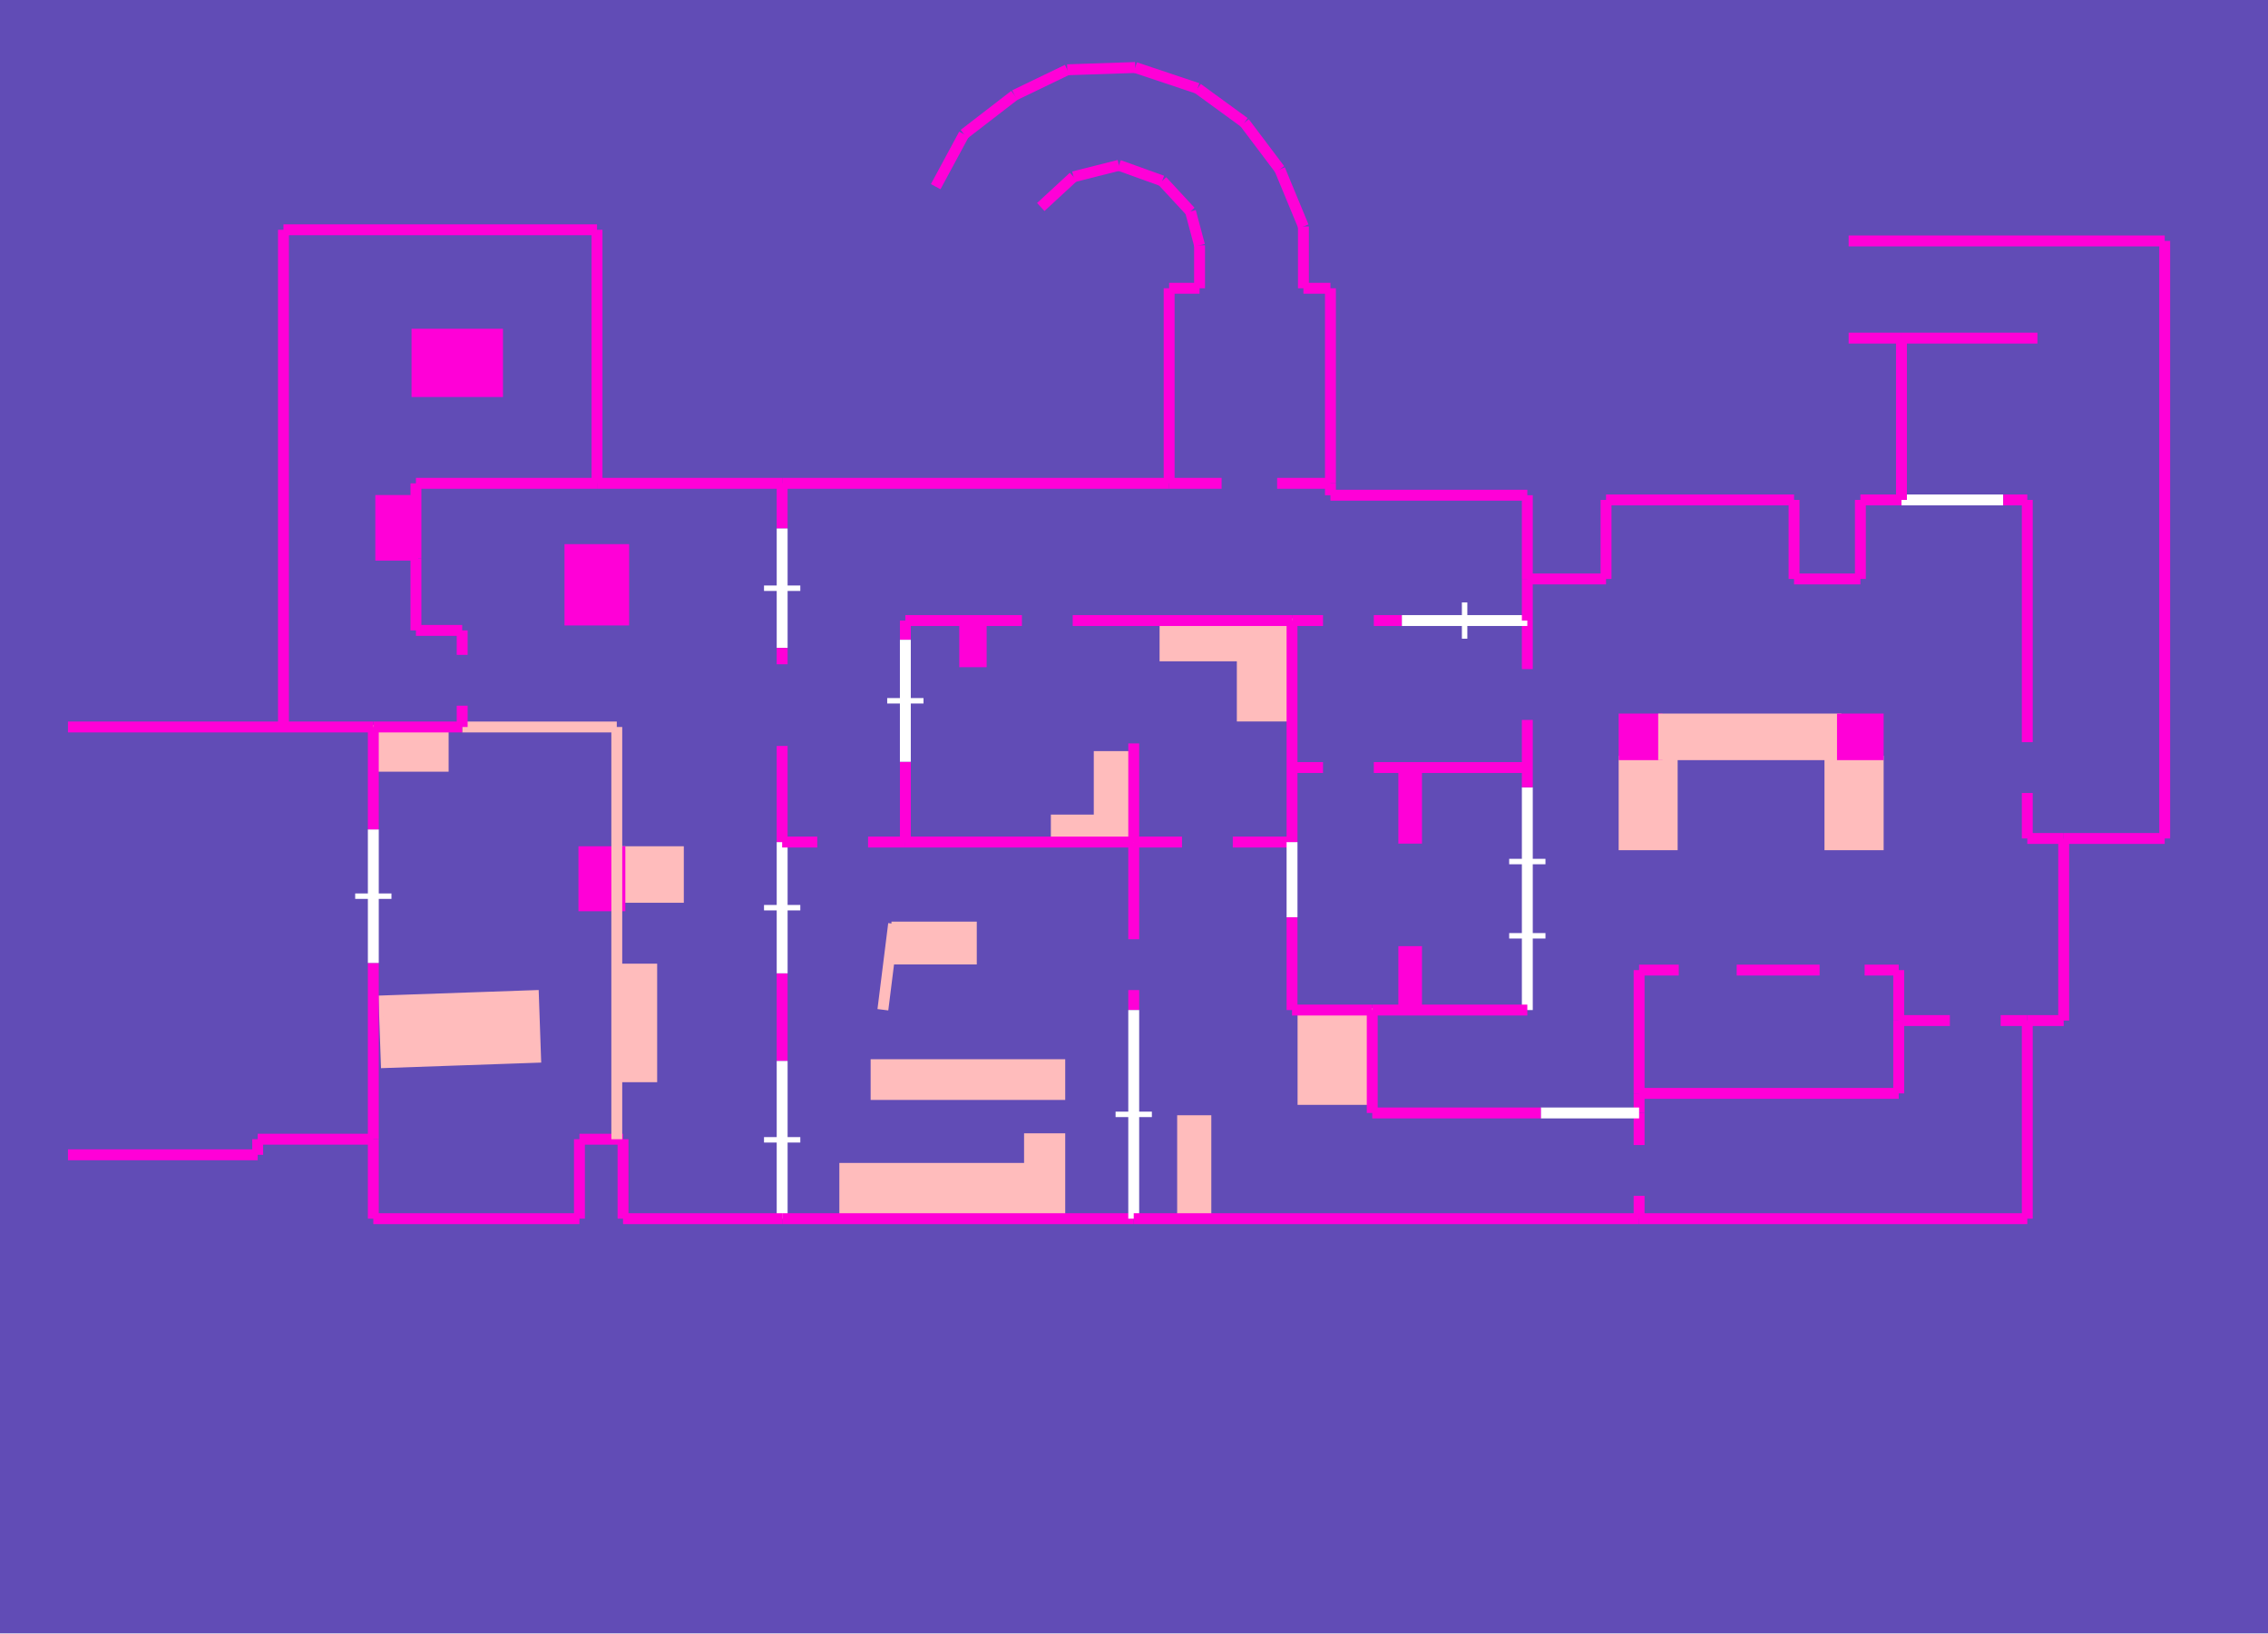
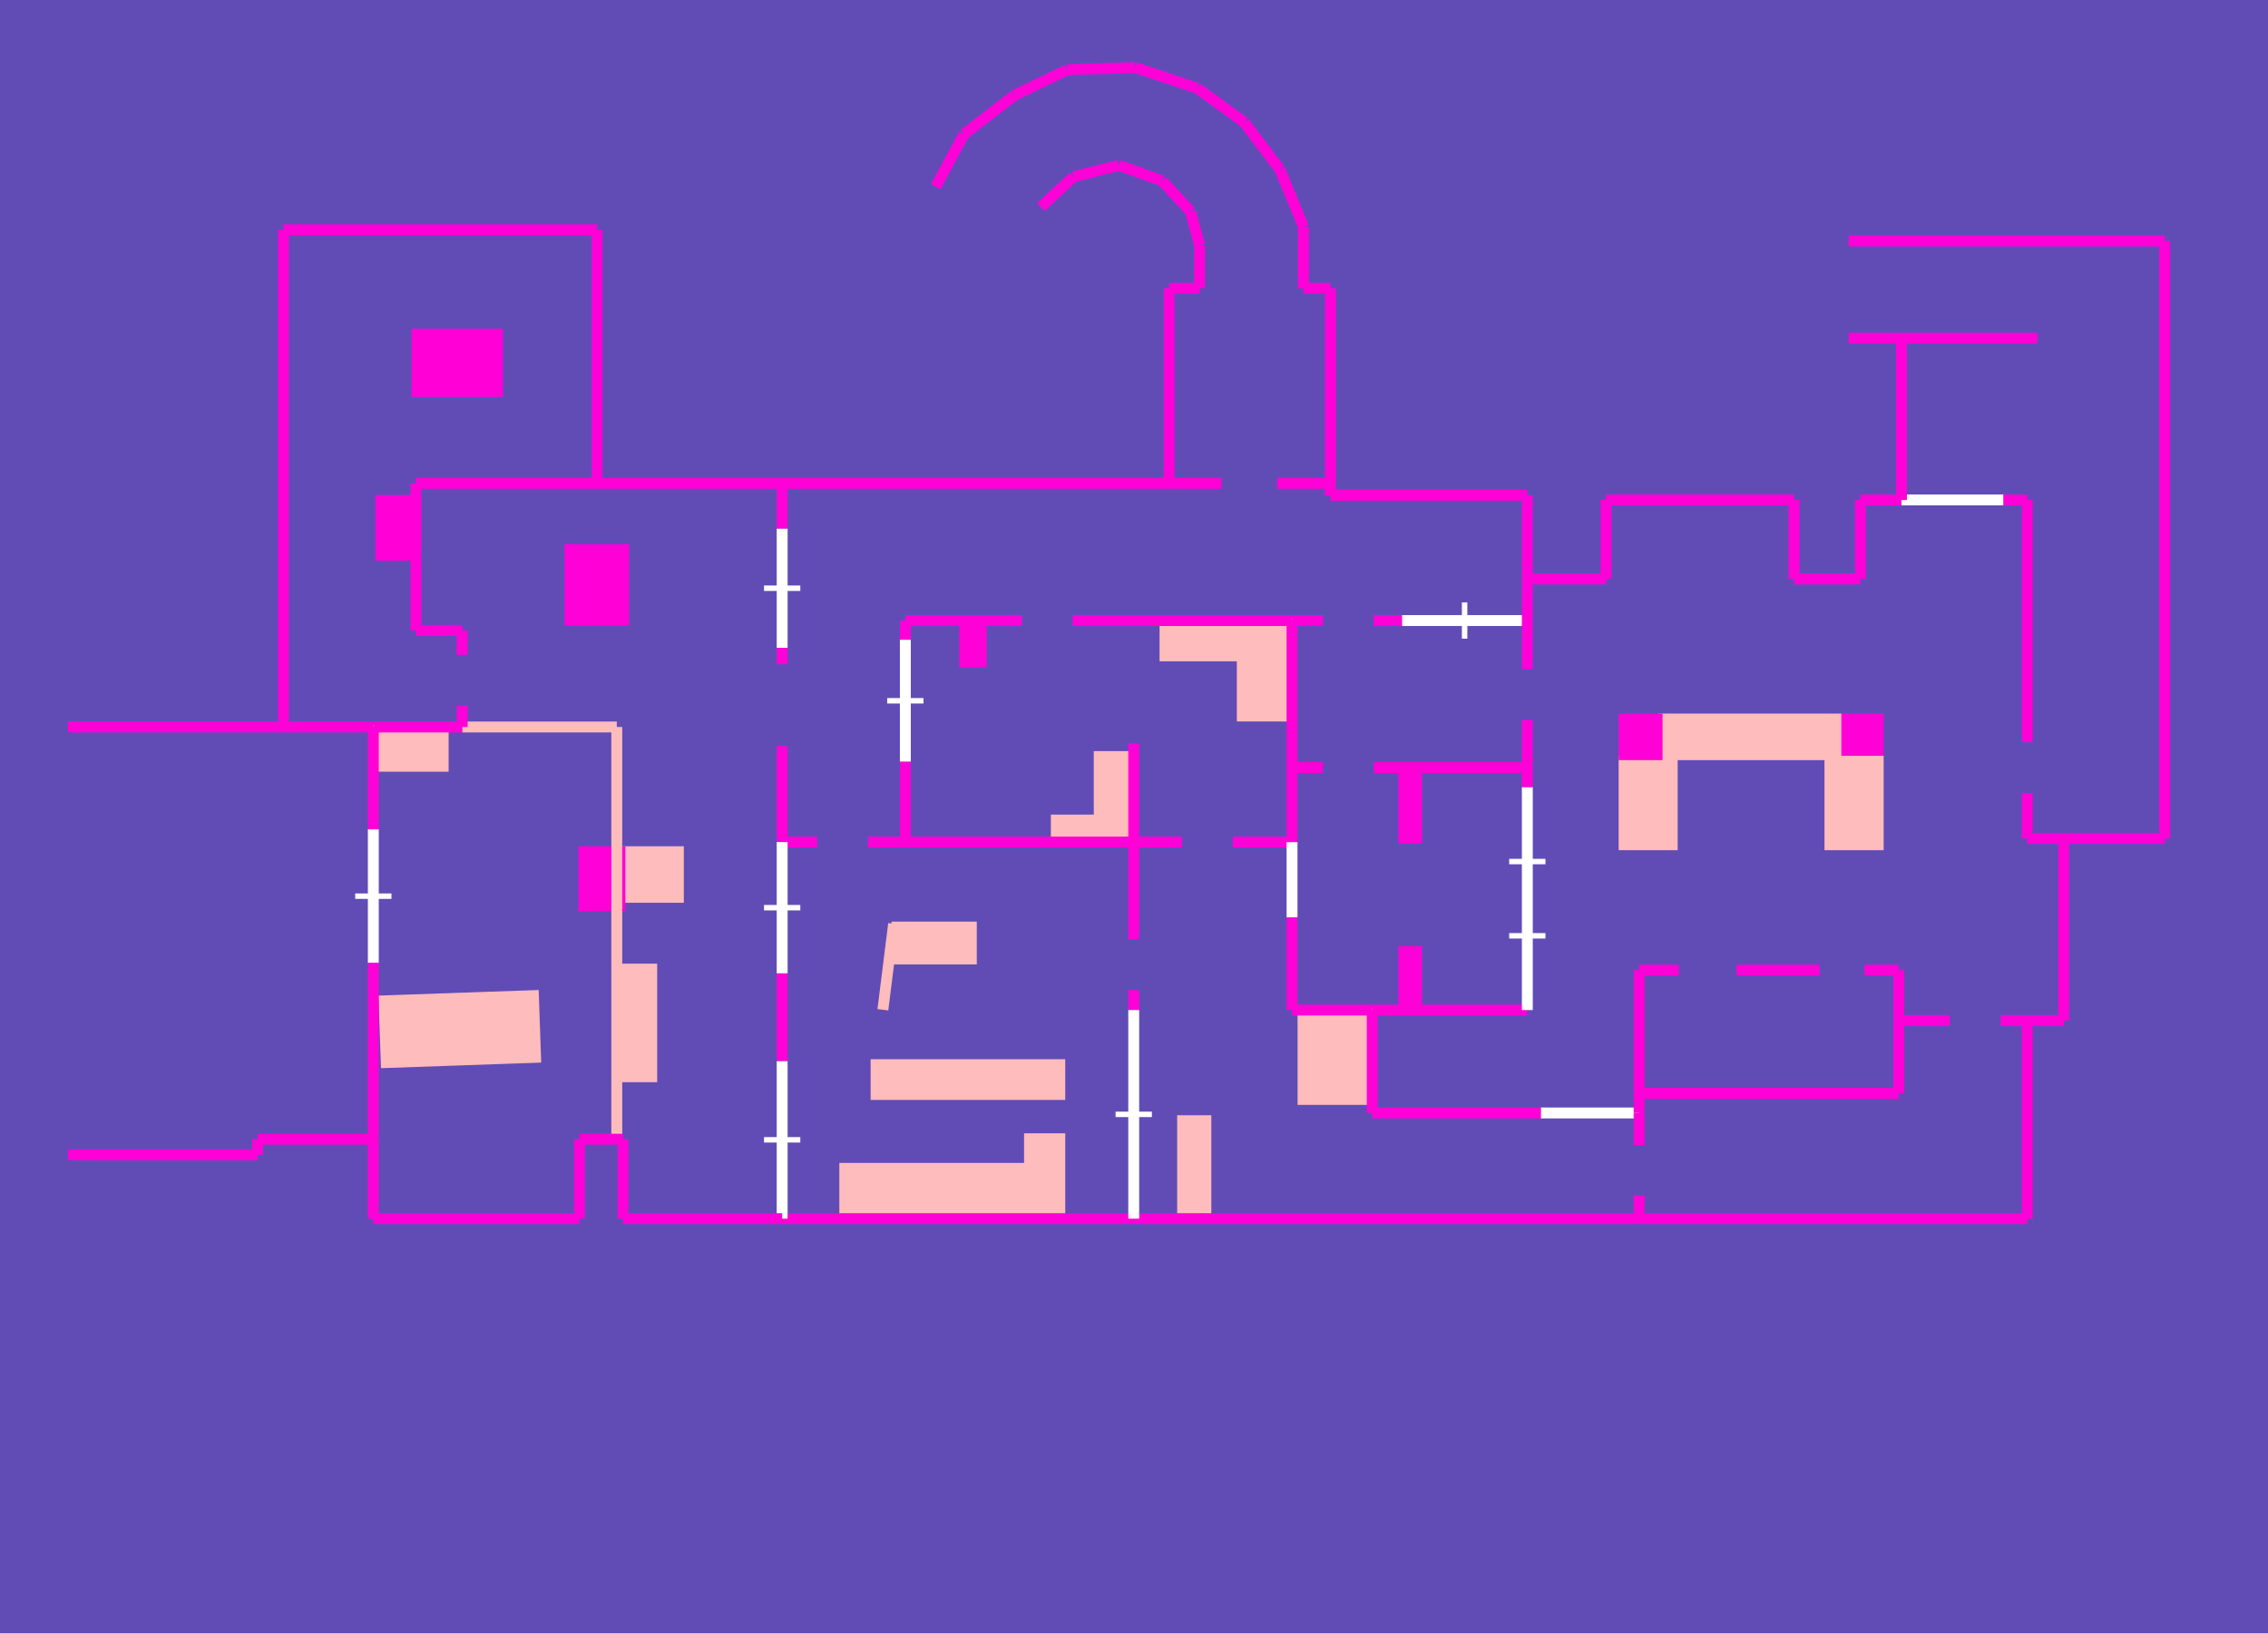
<svg xmlns="http://www.w3.org/2000/svg" viewBox="-33 -28 393 283">
  <rect fill="#614CB6" height="283" width="393" x="-33" y="-28" />
+   <path d="M213.024,-147.009 L209.684,-147.009 L209.684,-136.311 L213.024,-136.311 z" fill="#FF00D7" stroke="#FF00D7" stroke-width="0.75" transform="scale(1, -1)" />
+   <path d="M171.355,-183.154 L176.522,-183.154 L176.522,-165.611 L171.355,-165.611 z" fill="#FFBCBC" stroke="#FFBCBC" stroke-width="0.75" transform="scale(1, -1)" />
+   <path d="M192.219,-163.06 L204.782,-163.06 L204.782,-147.009 L192.219,-147.009 z" fill="#FFBCBC" stroke="#FFBCBC" stroke-width="0.75" transform="scale(1, -1)" />
  <path d="M149.471,-113.517 L163.453,-113.517 L163.453,-117.9 L149.471,-117.9 z" fill="#FFBCBC" stroke="#FFBCBC" stroke-width="0.75" transform="scale(1, -1)" />
+   <path d="M293.023,-103.33 L285.695,-103.33 L285.695,-96.013 L293.023,-96.013 z" fill="#FF00D7" stroke="#FF00D7" stroke-width="0.75" transform="scale(1, -1)" />
+   <path d="M32.412,-58.151 L39.073,-58.151 L39.073,-68.756 L32.412,-68.756 z" fill="#FF00D7" stroke="#FF00D7" stroke-width="0.75" transform="scale(1, -1)" />
+   <path d="M53.779,-29.342 L38.683,-29.342 L38.683,-40.413 L53.779,-40.413 z" fill="#FF00D7" stroke="#FF00D7" stroke-width="0.75" transform="scale(1, -1)" />
+   <path d="M213.024,-104.989 L209.684,-104.989 L209.684,-117.795 L213.024,-117.795 z" fill="#FF00D7" stroke="#FF00D7" stroke-width="0.75" transform="scale(1, -1)" />
+   <path d="M44.363,-105.334 L31.689,-105.334 L31.689,-97.964 L44.363,-97.964 z" fill="#FFBCBC" stroke="#FFBCBC" stroke-width="0.75" transform="scale(1, -1)" />
+   <path d="M75.642,-66.657 L65.193,-66.657 L65.193,-79.998 L75.642,-79.998 z" fill="#FF00D7" stroke="#FF00D7" stroke-width="0.75" transform="scale(1, -1)" />
+   <path d="M285.695,-103.33 L254.708,-103.33 L254.708,-96.013 L285.695,-96.013 z" fill="#FFBCBC" stroke="#FFBCBC" stroke-width="0.75" transform="scale(1, -1)" />
  <path d="M181.697,-96.632 L190.885,-96.632 L190.885,-79.52 L181.697,-79.52 z" fill="#FFBCBC" stroke="#FFBCBC" stroke-width="0.75" transform="scale(1, -1)" />
+   <path d="M168.307,-86.207 L190.885,-86.207 L190.885,-79.52 L168.307,-79.52 z" fill="#FFBCBC" stroke="#FFBCBC" stroke-width="0.75" transform="scale(1, -1)" />
+   <path d="M118.24,-155.905 L151.207,-155.905 L151.207,-162.207 L118.24,-162.207 z" fill="#FFBCBC" stroke="#FFBCBC" stroke-width="0.75" transform="scale(1, -1)" />
+   <path d="M156.907,-102.517 L163.453,-102.517 L163.453,-117.9 L156.907,-117.9 z" fill="#FFBCBC" stroke="#FFBCBC" stroke-width="0.75" transform="scale(1, -1)" />
+   <path d="M32.97,-144.866 L59.98,-143.924 L60.393,-155.748 L33.383,-156.69 z" fill="#FFBCBC" stroke="#FFBCBC" stroke-width="0.75" transform="scale(1, -1)" />
+   <path d="M80.498,-159.132 L74.205,-159.132 L74.205,-139.347 L80.498,-139.347 z" fill="#FFBCBC" stroke="#FFBCBC" stroke-width="0.75" transform="scale(1, -1)" />
+   <path d="M135.882,-138.73 L121.848,-138.73 L121.848,-132.06 L135.882,-132.06 z" fill="#FFBCBC" stroke="#FFBCBC" stroke-width="0.75" transform="scale(1, -1)" />
+   <path d="M151.207,-168.741 L144.827,-168.741 L144.827,-183.154 L151.207,-183.154 z" fill="#FFBCBC" stroke="#FFBCBC" stroke-width="0.75" transform="scale(1, -1)" />
  <path d="M257.329,-103.33 L247.857,-103.33 L247.857,-118.937 L257.329,-118.937 z" fill="#FFBCBC" stroke="#FFBCBC" stroke-width="0.75" transform="scale(1, -1)" />
  <path d="M85.116,-119.004 L74.984,-119.004 L74.984,-128.044 L85.116,-128.044 z" fill="#FFBCBC" stroke="#FFBCBC" stroke-width="0.75" transform="scale(1, -1)" />
-   <path d="M213.024,-147.009 L209.684,-147.009 L209.684,-136.311 L213.024,-136.311 z" fill="#FF00D7" stroke="#FF00D7" stroke-width="0.75" transform="scale(1, -1)" />
-   <path d="M32.412,-58.151 L39.073,-58.151 L39.073,-68.756 L32.412,-68.756 z" fill="#FF00D7" stroke="#FF00D7" stroke-width="0.75" transform="scale(1, -1)" />
+   <path d="M283.521,-103.33 L293.023,-103.33 L293.023,-118.937 L283.521,-118.937 z" fill="#FFBCBC" stroke="#FFBCBC" stroke-width="0.75" transform="scale(1, -1)" />
+   <path d="M112.818,-173.874 L144.827,-173.874 L144.827,-183.154 L112.818,-183.154 z" fill="#FFBCBC" stroke="#FFBCBC" stroke-width="0.75" transform="scale(1, -1)" />
  <path d="M247.857,-103.33 L254.708,-103.33 L254.708,-96.013 L247.857,-96.013 z" fill="#FF00D7" stroke="#FF00D7" stroke-width="0.75" transform="scale(1, -1)" />
-   <path d="M285.695,-103.33 L254.708,-103.33 L254.708,-96.013 L285.695,-96.013 z" fill="#FFBCBC" stroke="#FFBCBC" stroke-width="0.75" transform="scale(1, -1)" />
-   <path d="M156.907,-102.517 L163.453,-102.517 L163.453,-117.9 L156.907,-117.9 z" fill="#FFBCBC" stroke="#FFBCBC" stroke-width="0.75" transform="scale(1, -1)" />
-   <path d="M32.97,-144.866 L59.98,-143.924 L60.393,-155.748 L33.383,-156.69 z" fill="#FFBCBC" stroke="#FFBCBC" stroke-width="0.75" transform="scale(1, -1)" />
-   <path d="M135.882,-138.73 L121.848,-138.73 L121.848,-132.06 L135.882,-132.06 z" fill="#FFBCBC" stroke="#FFBCBC" stroke-width="0.75" transform="scale(1, -1)" />
-   <path d="M283.521,-103.33 L293.023,-103.33 L293.023,-118.937 L283.521,-118.937 z" fill="#FFBCBC" stroke="#FFBCBC" stroke-width="0.75" transform="scale(1, -1)" />
-   <path d="M293.023,-103.33 L285.695,-103.33 L285.695,-96.013 L293.023,-96.013 z" fill="#FF00D7" stroke="#FF00D7" stroke-width="0.75" transform="scale(1, -1)" />
-   <path d="M118.24,-155.905 L151.207,-155.905 L151.207,-162.207 L118.24,-162.207 z" fill="#FFBCBC" stroke="#FFBCBC" stroke-width="0.75" transform="scale(1, -1)" />
-   <path d="M192.219,-163.06 L204.782,-163.06 L204.782,-147.009 L192.219,-147.009 z" fill="#FFBCBC" stroke="#FFBCBC" stroke-width="0.75" transform="scale(1, -1)" />
-   <path d="M168.307,-86.207 L190.885,-86.207 L190.885,-79.52 L168.307,-79.52 z" fill="#FFBCBC" stroke="#FFBCBC" stroke-width="0.75" transform="scale(1, -1)" />
-   <path d="M44.363,-105.334 L31.689,-105.334 L31.689,-97.964 L44.363,-97.964 z" fill="#FFBCBC" stroke="#FFBCBC" stroke-width="0.75" transform="scale(1, -1)" />
-   <path d="M171.355,-183.154 L176.522,-183.154 L176.522,-165.611 L171.355,-165.611 z" fill="#FFBCBC" stroke="#FFBCBC" stroke-width="0.75" transform="scale(1, -1)" />
  <path d="M133.6,-79.52 L137.59,-79.52 L137.59,-87.225 L133.6,-87.225 z" fill="#FF00D7" stroke="#FF00D7" stroke-width="0.75" transform="scale(1, -1)" />
-   <path d="M53.779,-29.342 L38.683,-29.342 L38.683,-40.413 L53.779,-40.413 z" fill="#FF00D7" stroke="#FF00D7" stroke-width="0.75" transform="scale(1, -1)" />
  <path d="M67.609,-119.004 L74.984,-119.004 L74.984,-129.511 L67.609,-129.511 z" fill="#FF00D7" stroke="#FF00D7" stroke-width="0.75" transform="scale(1, -1)" />
-   <path d="M80.498,-159.132 L74.205,-159.132 L74.205,-139.347 L80.498,-139.347 z" fill="#FFBCBC" stroke="#FFBCBC" stroke-width="0.75" transform="scale(1, -1)" />
-   <path d="M75.642,-66.657 L65.193,-66.657 L65.193,-79.998 L75.642,-79.998 z" fill="#FF00D7" stroke="#FF00D7" stroke-width="0.75" transform="scale(1, -1)" />
-   <path d="M151.207,-168.741 L144.827,-168.741 L144.827,-183.154 L151.207,-183.154 z" fill="#FFBCBC" stroke="#FFBCBC" stroke-width="0.75" transform="scale(1, -1)" />
-   <path d="M112.818,-173.874 L144.827,-173.874 L144.827,-183.154 L112.818,-183.154 z" fill="#FFBCBC" stroke="#FFBCBC" stroke-width="0.75" transform="scale(1, -1)" />
-   <path d="M213.024,-104.989 L209.684,-104.989 L209.684,-117.795 L213.024,-117.795 z" fill="#FF00D7" stroke="#FF00D7" stroke-width="0.75" transform="scale(1, -1)" />
+   <path d="M318.29,-183.154 L318.29,-148.827 z" fill="none" stroke="#FF00D7" stroke-width="1.887" transform="scale(1, -1)" />
+   <path d="M296.487,-58.62 L289.368,-58.62 z" fill="none" stroke="#FF00D7" stroke-width="1.887" transform="scale(1, -1)" />
  <path d="M197.538,-21.948 L197.538,-55.746 z" fill="none" stroke="#FF00D7" stroke-width="1.887" transform="scale(1, -1)" />
+   <path d="M318.29,-58.62 L314.13,-58.62 z" fill="none" stroke="#FF00D7" stroke-width="1.887" transform="scale(1, -1)" />
+   <path d="M287.333,-30.585 L287.333,-30.585 z" fill="none" stroke="#FF00D7" stroke-width="1.887" transform="scale(1, -1)" />
+   <path d="M16.121,-97.964 L16.121,-11.814 z" fill="none" stroke="#FF00D7" stroke-width="1.887" transform="scale(1, -1)" />
+   <path d="M296.487,-30.585 L287.333,-30.585 z" fill="none" stroke="#FF00D7" stroke-width="1.887" transform="scale(1, -1)" />
+   <path d="M39.073,-68.756 L39.073,-81.228 z" fill="none" stroke="#FF00D7" stroke-width="1.887" transform="scale(1, -1)" />
+   <path d="M123.879,-79.52 L123.879,-82.855 z" fill="none" stroke="#FF00D7" stroke-width="1.887" transform="scale(1, -1)" />
+   <path d="M231.655,-79.52 L209.922,-79.52 z" fill="none" stroke="#FFFFFF" stroke-width="1.887" transform="scale(1, -1)" />
+   <path d="M220.789,-76.376 L220.789,-82.664 z" fill="none" stroke="#FFFFFF" stroke-width="0.943" transform="scale(1, -1)" />
+   <path d="M251.024,-183.154 L318.29,-183.154 z" fill="none" stroke="#FF00D7" stroke-width="1.887" transform="scale(1, -1)" />
+   <path d="M70.451,-11.814 L70.451,-55.746 z" fill="none" stroke="#FF00D7" stroke-width="1.887" transform="scale(1, -1)" />
+   <path d="M134.04,4.746 L142.804,11.505 z" fill="none" stroke="#FF00D7" stroke-width="1.887" transform="scale(1, -1)" />
+   <path d="M123.879,-79.52 L144.074,-79.52 z" fill="none" stroke="#FF00D7" stroke-width="1.887" transform="scale(1, -1)" />
+   <path d="M152.879,-79.52 L190.885,-79.52 z" fill="none" stroke="#FF00D7" stroke-width="1.887" transform="scale(1, -1)" />
+   <path d="M290.103,-140.083 L296.011,-140.083 z" fill="none" stroke="#FF00D7" stroke-width="1.887" transform="scale(1, -1)" />
+   <path d="M151.941,15.909 L163.715,16.303 z" fill="none" stroke="#FF00D7" stroke-width="1.887" transform="scale(1, -1)" />
+   <path d="M73.877,-169.389 L73.877,-97.964 z" fill="none" stroke="#FFBCBC" stroke-width="1.887" transform="scale(1, -1)" />
+   <path d="M102.533,-63.572 L102.533,-84.27 z" fill="none" stroke="#FFFFFF" stroke-width="1.887" transform="scale(1, -1)" />
+   <path d="M99.389,-73.921 L105.678,-73.921 z" fill="none" stroke="#FFFFFF" stroke-width="0.943" transform="scale(1, -1)" />
+   <path d="M204.782,-147.009 L231.655,-147.009 z" fill="none" stroke="#FF00D7" stroke-width="1.887" transform="scale(1, -1)" />
+   <path d="M231.655,-72.314 L231.655,-79.52 z" fill="none" stroke="#FF00D7" stroke-width="1.887" transform="scale(1, -1)" />
+   <path d="M231.655,-57.805 L197.538,-57.805 z" fill="none" stroke="#FF00D7" stroke-width="1.887" transform="scale(1, -1)" />
+   <path d="M102.533,-55.746 L70.451,-55.746 z" fill="none" stroke="#FF00D7" stroke-width="1.887" transform="scale(1, -1)" />
+   <path d="M174.859,-14.499 L174.859,-21.948 z" fill="none" stroke="#FF00D7" stroke-width="1.887" transform="scale(1, -1)" />
+   <path d="M296.011,-140.083 L296.011,-148.827 z" fill="none" stroke="#FF00D7" stroke-width="1.887" transform="scale(1, -1)" />
+   <path d="M163.453,-117.9 L171.815,-117.9 z" fill="none" stroke="#FF00D7" stroke-width="1.887" transform="scale(1, -1)" />
+   <path d="M180.619,-117.9 L190.885,-117.9 z" fill="none" stroke="#FF00D7" stroke-width="1.887" transform="scale(1, -1)" />
+   <path d="M277.874,-72.314 L277.874,-58.62 z" fill="none" stroke="#FF00D7" stroke-width="1.887" transform="scale(1, -1)" />
+   <path d="M231.655,-57.805 L231.655,-57.805 z" fill="none" stroke="#FF00D7" stroke-width="1.887" transform="scale(1, -1)" />
+   <path d="M324.597,-148.827 L324.597,-117.278 z" fill="none" stroke="#FF00D7" stroke-width="1.887" transform="scale(1, -1)" />
+   <path d="M163.453,-117.9 L163.453,-100.811 z" fill="none" stroke="#FF00D7" stroke-width="1.887" transform="scale(1, -1)" />
+   <path d="M123.879,-82.855 L123.879,-103.992 z" fill="none" stroke="#FFFFFF" stroke-width="1.887" transform="scale(1, -1)" />
+   <path d="M120.735,-93.423 L127.023,-93.423 z" fill="none" stroke="#FFFFFF" stroke-width="0.943" transform="scale(1, -1)" />
  <path d="M73.877,-97.964 L47.088,-97.964 z" fill="none" stroke="#FFBCBC" stroke-width="1.887" transform="scale(1, -1)" />
-   <path d="M123.879,-117.9 L163.453,-117.9 z" fill="none" stroke="#FF00D7" stroke-width="1.887" transform="scale(1, -1)" />
+   <path d="M296.011,-161.449 L296.011,-148.827 z" fill="none" stroke="#FF00D7" stroke-width="1.887" transform="scale(1, -1)" />
+   <path d="M163.453,-117.9 L163.453,-134.74 z" fill="none" stroke="#FF00D7" stroke-width="1.887" transform="scale(1, -1)" />
+   <path d="M163.453,-143.545 L163.453,-147.009 z" fill="none" stroke="#FF00D7" stroke-width="1.887" transform="scale(1, -1)" />
+   <path d="M102.533,-55.746 L102.533,-63.572 z" fill="none" stroke="#FF00D7" stroke-width="1.887" transform="scale(1, -1)" />
+   <path d="M153.021,-2.627 L147.345,-7.868 z" fill="none" stroke="#FF00D7" stroke-width="1.887" transform="scale(1, -1)" />
+   <path d="M190.885,-130.94 L190.885,-147.009 z" fill="none" stroke="#FF00D7" stroke-width="1.887" transform="scale(1, -1)" />
+   <path d="M47.088,-81.228 L47.088,-85.467 z" fill="none" stroke="#FF00D7" stroke-width="1.887" transform="scale(1, -1)" />
+   <path d="M47.088,-94.271 L47.088,-97.964 z" fill="none" stroke="#FF00D7" stroke-width="1.887" transform="scale(1, -1)" />
+   <path d="M182.638,6.773 L188.761,-1.346 z" fill="none" stroke="#FF00D7" stroke-width="1.887" transform="scale(1, -1)" />
+   <path d="M296.487,-30.585 L320.047,-30.585 z" fill="none" stroke="#FF00D7" stroke-width="1.887" transform="scale(1, -1)" />
+   <path d="M123.879,-117.9 L123.879,-103.992 z" fill="none" stroke="#FF00D7" stroke-width="1.887" transform="scale(1, -1)" />
+   <path d="M67.405,-183.154 L67.405,-169.389 z" fill="none" stroke="#FF00D7" stroke-width="1.887" transform="scale(1, -1)" />
  <path d="M251.024,-140.083 L251.024,-161.449 z" fill="none" stroke="#FF00D7" stroke-width="1.887" transform="scale(1, -1)" />
-   <path d="M70.451,-55.746 L39.073,-55.746 z" fill="none" stroke="#FF00D7" stroke-width="1.887" transform="scale(1, -1)" />
-   <path d="M257.897,-140.083 L251.024,-140.083 z" fill="none" stroke="#FF00D7" stroke-width="1.887" transform="scale(1, -1)" />
-   <path d="M67.405,-169.389 L74.96,-169.389 z" fill="none" stroke="#FF00D7" stroke-width="1.887" transform="scale(1, -1)" />
-   <path d="M282.305,-140.083 L267.936,-140.083 z" fill="none" stroke="#FF00D7" stroke-width="1.887" transform="scale(1, -1)" />
-   <path d="M188.761,-1.346 L192.858,-11.238 z" fill="none" stroke="#FF00D7" stroke-width="1.887" transform="scale(1, -1)" />
-   <path d="M296.011,-161.449 L296.011,-148.827 z" fill="none" stroke="#FF00D7" stroke-width="1.887" transform="scale(1, -1)" />
-   <path d="M318.29,-183.154 L318.29,-148.827 z" fill="none" stroke="#FF00D7" stroke-width="1.887" transform="scale(1, -1)" />
-   <path d="M173.291,-8.634 L168.389,-3.341 z" fill="none" stroke="#FF00D7" stroke-width="1.887" transform="scale(1, -1)" />
-   <path d="M129.139,-4.343 L129.139,-4.343 z" fill="none" stroke="#FF00D7" stroke-width="1.887" transform="scale(1, -1)" />
-   <path d="M39.073,-68.756 L39.073,-81.228 z" fill="none" stroke="#FF00D7" stroke-width="1.887" transform="scale(1, -1)" />
-   <path d="M102.533,-140.642 L102.533,-155.831 z" fill="none" stroke="#FF00D7" stroke-width="1.887" transform="scale(1, -1)" />
-   <path d="M318.29,-148.827 L313.676,-148.827 z" fill="none" stroke="#FF00D7" stroke-width="1.887" transform="scale(1, -1)" />
-   <path d="M304.872,-148.827 L296.011,-148.827 z" fill="none" stroke="#FF00D7" stroke-width="1.887" transform="scale(1, -1)" />
-   <path d="M182.638,6.773 L188.761,-1.346 z" fill="none" stroke="#FF00D7" stroke-width="1.887" transform="scale(1, -1)" />
+   <path d="M142.804,11.505 L151.941,15.909 z" fill="none" stroke="#FF00D7" stroke-width="1.887" transform="scale(1, -1)" />
+   <path d="M296.487,-58.62 L314.13,-58.62 z" fill="none" stroke="#FFFFFF" stroke-width="1.887" transform="scale(1, -1)" />
  <path d="M31.689,-169.386 L31.689,-183.154 z" fill="none" stroke="#FF00D7" stroke-width="1.887" transform="scale(1, -1)" />
+   <path d="M197.538,-55.746 L188.302,-55.746 z" fill="none" stroke="#FF00D7" stroke-width="1.887" transform="scale(1, -1)" />
+   <path d="M47.088,-97.964 L31.689,-97.964 z" fill="none" stroke="#FF00D7" stroke-width="1.887" transform="scale(1, -1)" />
+   <path d="M190.885,-79.52 L196.251,-79.52 z" fill="none" stroke="#FF00D7" stroke-width="1.887" transform="scale(1, -1)" />
+   <path d="M205.055,-79.52 L209.922,-79.52 z" fill="none" stroke="#FF00D7" stroke-width="1.887" transform="scale(1, -1)" />
+   <path d="M277.874,-58.62 L245.295,-58.62 z" fill="none" stroke="#FF00D7" stroke-width="1.887" transform="scale(1, -1)" />
+   <path d="M174.518,12.69 L182.638,6.773 z" fill="none" stroke="#FF00D7" stroke-width="1.887" transform="scale(1, -1)" />
+   <path d="M102.533,-183.154 L163.453,-183.154 z" fill="none" stroke="#FF00D7" stroke-width="1.887" transform="scale(1, -1)" />
  <path d="M318.29,-117.278 L318.29,-109.4 z" fill="none" stroke="#FF00D7" stroke-width="1.887" transform="scale(1, -1)" />
  <path d="M318.29,-100.596 L318.29,-58.62 z" fill="none" stroke="#FF00D7" stroke-width="1.887" transform="scale(1, -1)" />
-   <path d="M204.782,-164.837 L204.782,-147.009 z" fill="none" stroke="#FF00D7" stroke-width="1.887" transform="scale(1, -1)" />
-   <path d="M296.487,-58.62 L289.368,-58.62 z" fill="none" stroke="#FF00D7" stroke-width="1.887" transform="scale(1, -1)" />
-   <path d="M16.121,-11.814 L70.451,-11.814 z" fill="none" stroke="#FF00D7" stroke-width="1.887" transform="scale(1, -1)" />
-   <path d="M251.024,-161.449 L251.024,-164.837 z" fill="none" stroke="#FF00D7" stroke-width="1.887" transform="scale(1, -1)" />
-   <path d="M174.859,-14.499 L173.291,-8.634 z" fill="none" stroke="#FF00D7" stroke-width="1.887" transform="scale(1, -1)" />
-   <path d="M169.589,-21.948 L174.859,-21.948 z" fill="none" stroke="#FF00D7" stroke-width="1.887" transform="scale(1, -1)" />
-   <path d="M342.103,-13.745 L287.333,-13.745 z" fill="none" stroke="#FF00D7" stroke-width="1.887" transform="scale(1, -1)" />
-   <path d="M277.874,-72.314 L277.874,-58.62 z" fill="none" stroke="#FF00D7" stroke-width="1.887" transform="scale(1, -1)" />
+   <path d="M163.453,-183.154 L251.024,-183.154 z" fill="none" stroke="#FF00D7" stroke-width="1.887" transform="scale(1, -1)" />
+   <path d="M282.305,-140.083 L267.936,-140.083 z" fill="none" stroke="#FF00D7" stroke-width="1.887" transform="scale(1, -1)" />
+   <path d="M121.848,-132.06 L119.985,-146.955 z" fill="none" stroke="#FFBCBC" stroke-width="1.887" transform="scale(1, -1)" />
  <path d="M190.885,-104.989 L196.251,-104.989 z" fill="none" stroke="#FF00D7" stroke-width="1.887" transform="scale(1, -1)" />
  <path d="M205.055,-104.989 L231.655,-104.989 z" fill="none" stroke="#FF00D7" stroke-width="1.887" transform="scale(1, -1)" />
-   <path d="M153.021,-2.627 L147.345,-7.868 z" fill="none" stroke="#FF00D7" stroke-width="1.887" transform="scale(1, -1)" />
-   <path d="M11.652,-172.088 L11.652,-169.386 z" fill="none" stroke="#FF00D7" stroke-width="1.887" transform="scale(1, -1)" />
+   <path d="M277.874,-72.314 L289.368,-72.314 z" fill="none" stroke="#FF00D7" stroke-width="1.887" transform="scale(1, -1)" />
+   <path d="M342.103,-117.278 L342.103,-13.745 z" fill="none" stroke="#FF00D7" stroke-width="1.887" transform="scale(1, -1)" />
  <path d="M324.597,-117.278 L342.103,-117.278 z" fill="none" stroke="#FF00D7" stroke-width="1.887" transform="scale(1, -1)" />
-   <path d="M197.538,-55.746 L188.302,-55.746 z" fill="none" stroke="#FF00D7" stroke-width="1.887" transform="scale(1, -1)" />
-   <path d="M123.879,-79.52 L144.074,-79.52 z" fill="none" stroke="#FF00D7" stroke-width="1.887" transform="scale(1, -1)" />
-   <path d="M152.879,-79.52 L190.885,-79.52 z" fill="none" stroke="#FF00D7" stroke-width="1.887" transform="scale(1, -1)" />
-   <path d="M70.451,-11.814 L70.451,-55.746 z" fill="none" stroke="#FF00D7" stroke-width="1.887" transform="scale(1, -1)" />
-   <path d="M102.533,-140.642 L102.533,-117.9 z" fill="none" stroke="#FFFFFF" stroke-width="1.887" transform="scale(1, -1)" />
-   <path d="M105.678,-129.271 L99.389,-129.271 z" fill="none" stroke="#FFFFFF" stroke-width="0.943" transform="scale(1, -1)" />
-   <path d="M134.04,4.746 L142.804,11.505 z" fill="none" stroke="#FF00D7" stroke-width="1.887" transform="scale(1, -1)" />
-   <path d="M169.589,-21.948 L169.589,-55.746 z" fill="none" stroke="#FF00D7" stroke-width="1.887" transform="scale(1, -1)" />
-   <path d="M102.533,-55.746 L102.533,-63.572 z" fill="none" stroke="#FF00D7" stroke-width="1.887" transform="scale(1, -1)" />
-   <path d="M123.879,-79.52 L123.879,-82.855 z" fill="none" stroke="#FF00D7" stroke-width="1.887" transform="scale(1, -1)" />
-   <path d="M251.024,-164.837 L251.024,-170.398 z" fill="none" stroke="#FF00D7" stroke-width="1.887" transform="scale(1, -1)" />
-   <path d="M251.024,-179.202 L251.024,-183.154 z" fill="none" stroke="#FF00D7" stroke-width="1.887" transform="scale(1, -1)" />
  <path d="M39.073,-68.756 L39.073,-55.746 z" fill="none" stroke="#FF00D7" stroke-width="1.887" transform="scale(1, -1)" />
-   <path d="M245.295,-58.62 L245.295,-72.314 z" fill="none" stroke="#FF00D7" stroke-width="1.887" transform="scale(1, -1)" />
-   <path d="M296.487,-30.585 L320.047,-30.585 z" fill="none" stroke="#FF00D7" stroke-width="1.887" transform="scale(1, -1)" />
-   <path d="M163.453,-117.9 L171.815,-117.9 z" fill="none" stroke="#FF00D7" stroke-width="1.887" transform="scale(1, -1)" />
-   <path d="M180.619,-117.9 L190.885,-117.9 z" fill="none" stroke="#FF00D7" stroke-width="1.887" transform="scale(1, -1)" />
-   <path d="M290.103,-140.083 L296.011,-140.083 z" fill="none" stroke="#FF00D7" stroke-width="1.887" transform="scale(1, -1)" />
-   <path d="M251.024,-183.154 L318.29,-183.154 z" fill="none" stroke="#FF00D7" stroke-width="1.887" transform="scale(1, -1)" />
-   <path d="M123.879,-117.9 L123.879,-103.992 z" fill="none" stroke="#FF00D7" stroke-width="1.887" transform="scale(1, -1)" />
-   <path d="M174.859,-14.499 L174.859,-21.948 z" fill="none" stroke="#FF00D7" stroke-width="1.887" transform="scale(1, -1)" />
  <path d="M102.533,-155.831 L102.533,-183.154 z" fill="none" stroke="#FFFFFF" stroke-width="1.887" transform="scale(1, -1)" />
  <path d="M99.389,-169.492 L105.678,-169.492 z" fill="none" stroke="#FFFFFF" stroke-width="0.943" transform="scale(1, -1)" />
-   <path d="M47.088,-97.964 L31.689,-97.964 z" fill="none" stroke="#FF00D7" stroke-width="1.887" transform="scale(1, -1)" />
-   <path d="M151.941,15.909 L163.715,16.303 z" fill="none" stroke="#FF00D7" stroke-width="1.887" transform="scale(1, -1)" />
-   <path d="M67.405,-183.154 L67.405,-169.389 z" fill="none" stroke="#FF00D7" stroke-width="1.887" transform="scale(1, -1)" />
-   <path d="M289.368,-58.62 L289.368,-72.314 z" fill="none" stroke="#FF00D7" stroke-width="1.887" transform="scale(1, -1)" />
-   <path d="M296.487,-58.62 L314.13,-58.62 z" fill="none" stroke="#FFFFFF" stroke-width="1.887" transform="scale(1, -1)" />
-   <path d="M289.368,-72.314 L289.368,-72.314 z" fill="none" stroke="#FF00D7" stroke-width="1.887" transform="scale(1, -1)" />
-   <path d="M174.518,12.69 L182.638,6.773 z" fill="none" stroke="#FF00D7" stroke-width="1.887" transform="scale(1, -1)" />
+   <path d="M233.987,-164.837 L251.024,-164.837 z" fill="none" stroke="#FFFFFF" stroke-width="1.887" transform="scale(1, -1)" />
  <path d="M231.655,-72.314 L231.655,-57.805 z" fill="none" stroke="#FF00D7" stroke-width="1.887" transform="scale(1, -1)" />
  <path d="M102.533,-117.9 L108.615,-117.9 z" fill="none" stroke="#FF00D7" stroke-width="1.887" transform="scale(1, -1)" />
  <path d="M117.419,-117.9 L123.879,-117.9 z" fill="none" stroke="#FF00D7" stroke-width="1.887" transform="scale(1, -1)" />
-   <path d="M121.848,-132.06 L119.985,-146.955 z" fill="none" stroke="#FFBCBC" stroke-width="1.887" transform="scale(1, -1)" />
+   <path d="M289.368,-58.62 L289.368,-72.314 z" fill="none" stroke="#FF00D7" stroke-width="1.887" transform="scale(1, -1)" />
+   <path d="M251.024,-164.837 L251.024,-170.398 z" fill="none" stroke="#FF00D7" stroke-width="1.887" transform="scale(1, -1)" />
+   <path d="M251.024,-179.202 L251.024,-183.154 z" fill="none" stroke="#FF00D7" stroke-width="1.887" transform="scale(1, -1)" />
+   <path d="M245.295,-58.62 L245.295,-72.314 z" fill="none" stroke="#FF00D7" stroke-width="1.887" transform="scale(1, -1)" />
+   <path d="M289.368,-72.314 L289.368,-72.314 z" fill="none" stroke="#FF00D7" stroke-width="1.887" transform="scale(1, -1)" />
+   <path d="M190.885,-147.009 L204.782,-147.009 z" fill="none" stroke="#FF00D7" stroke-width="1.887" transform="scale(1, -1)" />
+   <path d="M39.073,-81.228 L47.088,-81.228 z" fill="none" stroke="#FF00D7" stroke-width="1.887" transform="scale(1, -1)" />
+   <path d="M31.689,-183.154 L67.405,-183.154 z" fill="none" stroke="#FF00D7" stroke-width="1.887" transform="scale(1, -1)" />
+   <path d="M251.024,-161.449 L251.024,-164.837 z" fill="none" stroke="#FF00D7" stroke-width="1.887" transform="scale(1, -1)" />
+   <path d="M123.879,-117.9 L163.453,-117.9 z" fill="none" stroke="#FF00D7" stroke-width="1.887" transform="scale(1, -1)" />
+   <path d="M-21.222,-97.964 L31.689,-97.964 z" fill="none" stroke="#FF00D7" stroke-width="1.887" transform="scale(1, -1)" />
+   <path d="M74.96,-183.154 L102.533,-183.154 z" fill="none" stroke="#FF00D7" stroke-width="1.887" transform="scale(1, -1)" />
+   <path d="M178.681,-55.746 L169.589,-55.746 z" fill="none" stroke="#FF00D7" stroke-width="1.887" transform="scale(1, -1)" />
+   <path d="M102.533,-84.27 L102.533,-87.097 z" fill="none" stroke="#FF00D7" stroke-width="1.887" transform="scale(1, -1)" />
+   <path d="M102.533,-101.247 L102.533,-117.9 z" fill="none" stroke="#FF00D7" stroke-width="1.887" transform="scale(1, -1)" />
+   <path d="M70.451,-55.746 L39.073,-55.746 z" fill="none" stroke="#FF00D7" stroke-width="1.887" transform="scale(1, -1)" />
+   <path d="M169.589,-21.948 L174.859,-21.948 z" fill="none" stroke="#FF00D7" stroke-width="1.887" transform="scale(1, -1)" />
+   <path d="M11.652,-172.088 L11.652,-169.386 z" fill="none" stroke="#FF00D7" stroke-width="1.887" transform="scale(1, -1)" />
+   <path d="M342.103,-13.745 L287.333,-13.745 z" fill="none" stroke="#FF00D7" stroke-width="1.887" transform="scale(1, -1)" />
+   <path d="M318.29,-148.827 L313.676,-148.827 z" fill="none" stroke="#FF00D7" stroke-width="1.887" transform="scale(1, -1)" />
+   <path d="M304.872,-148.827 L296.011,-148.827 z" fill="none" stroke="#FF00D7" stroke-width="1.887" transform="scale(1, -1)" />
+   <path d="M251.024,-161.449 L296.011,-161.449 z" fill="none" stroke="#FF00D7" stroke-width="1.887" transform="scale(1, -1)" />
  <path d="M231.655,-79.52 L231.655,-87.935 z" fill="none" stroke="#FF00D7" stroke-width="1.887" transform="scale(1, -1)" />
  <path d="M231.655,-96.739 L231.655,-104.989 z" fill="none" stroke="#FF00D7" stroke-width="1.887" transform="scale(1, -1)" />
-   <path d="M168.389,-3.341 L160.889,-0.641 z" fill="none" stroke="#FF00D7" stroke-width="1.887" transform="scale(1, -1)" />
-   <path d="M163.453,-117.9 L163.453,-134.74 z" fill="none" stroke="#FF00D7" stroke-width="1.887" transform="scale(1, -1)" />
-   <path d="M163.453,-143.545 L163.453,-147.009 z" fill="none" stroke="#FF00D7" stroke-width="1.887" transform="scale(1, -1)" />
-   <path d="M277.874,-72.314 L289.368,-72.314 z" fill="none" stroke="#FF00D7" stroke-width="1.887" transform="scale(1, -1)" />
-   <path d="M102.533,-55.746 L70.451,-55.746 z" fill="none" stroke="#FF00D7" stroke-width="1.887" transform="scale(1, -1)" />
-   <path d="M102.533,-63.572 L102.533,-84.27 z" fill="none" stroke="#FFFFFF" stroke-width="1.887" transform="scale(1, -1)" />
-   <path d="M99.389,-73.921 L105.678,-73.921 z" fill="none" stroke="#FFFFFF" stroke-width="0.943" transform="scale(1, -1)" />
-   <path d="M342.103,-117.278 L342.103,-13.745 z" fill="none" stroke="#FF00D7" stroke-width="1.887" transform="scale(1, -1)" />
-   <path d="M324.597,-148.827 L324.597,-117.278 z" fill="none" stroke="#FF00D7" stroke-width="1.887" transform="scale(1, -1)" />
-   <path d="M102.533,-183.154 L163.453,-183.154 z" fill="none" stroke="#FF00D7" stroke-width="1.887" transform="scale(1, -1)" />
-   <path d="M231.655,-57.805 L197.538,-57.805 z" fill="none" stroke="#FF00D7" stroke-width="1.887" transform="scale(1, -1)" />
-   <path d="M190.885,-79.52 L196.251,-79.52 z" fill="none" stroke="#FF00D7" stroke-width="1.887" transform="scale(1, -1)" />
-   <path d="M205.055,-79.52 L209.922,-79.52 z" fill="none" stroke="#FF00D7" stroke-width="1.887" transform="scale(1, -1)" />
-   <path d="M74.96,-183.154 L102.533,-183.154 z" fill="none" stroke="#FF00D7" stroke-width="1.887" transform="scale(1, -1)" />
-   <path d="M251.024,-161.449 L296.011,-161.449 z" fill="none" stroke="#FF00D7" stroke-width="1.887" transform="scale(1, -1)" />
-   <path d="M190.885,-117.9 L190.885,-130.94 z" fill="none" stroke="#FFFFFF" stroke-width="1.887" transform="scale(1, -1)" />
+   <path d="M318.29,-148.827 L324.597,-148.827 z" fill="none" stroke="#FF00D7" stroke-width="1.887" transform="scale(1, -1)" />
+   <path d="M257.897,-140.083 L251.024,-140.083 z" fill="none" stroke="#FF00D7" stroke-width="1.887" transform="scale(1, -1)" />
+   <path d="M231.655,-104.989 L231.655,-108.41 z" fill="none" stroke="#FF00D7" stroke-width="1.887" transform="scale(1, -1)" />
+   <path d="M169.589,-21.948 L169.589,-55.746 z" fill="none" stroke="#FF00D7" stroke-width="1.887" transform="scale(1, -1)" />
+   <path d="M102.533,-140.642 L102.533,-155.831 z" fill="none" stroke="#FF00D7" stroke-width="1.887" transform="scale(1, -1)" />
  <path d="M169.589,-55.746 L102.533,-55.746 z" fill="none" stroke="#FF00D7" stroke-width="1.887" transform="scale(1, -1)" />
-   <path d="M245.295,-72.314 L231.655,-72.314 z" fill="none" stroke="#FF00D7" stroke-width="1.887" transform="scale(1, -1)" />
-   <path d="M163.453,-147.009 L163.453,-183.154 z" fill="none" stroke="#FFFFFF" stroke-width="1.887" transform="scale(1, -1)" />
-   <path d="M160.309,-165.082 L166.598,-165.082 z" fill="none" stroke="#FFFFFF" stroke-width="0.943" transform="scale(1, -1)" />
-   <path d="M163.453,-183.154 L251.024,-183.154 z" fill="none" stroke="#FF00D7" stroke-width="1.887" transform="scale(1, -1)" />
-   <path d="M11.652,-169.386 L31.689,-169.386 z" fill="none" stroke="#FF00D7" stroke-width="1.887" transform="scale(1, -1)" />
-   <path d="M74.96,-183.154 L74.96,-169.389 z" fill="none" stroke="#FF00D7" stroke-width="1.887" transform="scale(1, -1)" />
-   <path d="M178.681,-55.746 L169.589,-55.746 z" fill="none" stroke="#FF00D7" stroke-width="1.887" transform="scale(1, -1)" />
-   <path d="M231.655,-79.52 L209.922,-79.52 z" fill="none" stroke="#FFFFFF" stroke-width="1.887" transform="scale(1, -1)" />
-   <path d="M220.789,-76.376 L220.789,-82.664 z" fill="none" stroke="#FFFFFF" stroke-width="0.943" transform="scale(1, -1)" />
-   <path d="M142.804,11.505 L151.941,15.909 z" fill="none" stroke="#FF00D7" stroke-width="1.887" transform="scale(1, -1)" />
-   <path d="M277.874,-58.62 L245.295,-58.62 z" fill="none" stroke="#FF00D7" stroke-width="1.887" transform="scale(1, -1)" />
-   <path d="M233.987,-164.837 L251.024,-164.837 z" fill="none" stroke="#FFFFFF" stroke-width="1.887" transform="scale(1, -1)" />
+   <path d="M163.715,16.303 L174.518,12.69 z" fill="none" stroke="#FF00D7" stroke-width="1.887" transform="scale(1, -1)" />
  <path d="M231.655,-108.41 L231.655,-147.009 z" fill="none" stroke="#FFFFFF" stroke-width="1.887" transform="scale(1, -1)" />
  <path d="M228.511,-121.276 L234.799,-121.276 z" fill="none" stroke="#FFFFFF" stroke-width="0.943" transform="scale(1, -1)" />
  <path d="M228.511,-134.143 L234.799,-134.143 z" fill="none" stroke="#FFFFFF" stroke-width="0.943" transform="scale(1, -1)" />
-   <path d="M287.333,-30.585 L287.333,-30.585 z" fill="none" stroke="#FF00D7" stroke-width="1.887" transform="scale(1, -1)" />
+   <path d="M163.453,-147.009 L163.453,-183.154 z" fill="none" stroke="#FFFFFF" stroke-width="1.887" transform="scale(1, -1)" />
+   <path d="M160.309,-165.082 L166.598,-165.082 z" fill="none" stroke="#FFFFFF" stroke-width="0.943" transform="scale(1, -1)" />
+   <path d="M16.121,-11.814 L70.451,-11.814 z" fill="none" stroke="#FF00D7" stroke-width="1.887" transform="scale(1, -1)" />
+   <path d="M204.782,-164.837 L204.782,-147.009 z" fill="none" stroke="#FF00D7" stroke-width="1.887" transform="scale(1, -1)" />
+   <path d="M11.652,-169.386 L31.689,-169.386 z" fill="none" stroke="#FF00D7" stroke-width="1.887" transform="scale(1, -1)" />
  <path d="M-21.222,-172.088 L11.652,-172.088 z" fill="none" stroke="#FF00D7" stroke-width="1.887" transform="scale(1, -1)" />
-   <path d="M16.121,-97.964 L16.121,-11.814 z" fill="none" stroke="#FF00D7" stroke-width="1.887" transform="scale(1, -1)" />
-   <path d="M192.858,-11.238 L192.858,-21.948 z" fill="none" stroke="#FF00D7" stroke-width="1.887" transform="scale(1, -1)" />
-   <path d="M296.487,-30.585 L287.333,-30.585 z" fill="none" stroke="#FF00D7" stroke-width="1.887" transform="scale(1, -1)" />
-   <path d="M231.655,-104.989 L231.655,-108.41 z" fill="none" stroke="#FF00D7" stroke-width="1.887" transform="scale(1, -1)" />
-   <path d="M296.011,-140.083 L296.011,-148.827 z" fill="none" stroke="#FF00D7" stroke-width="1.887" transform="scale(1, -1)" />
-   <path d="M231.655,-57.805 L231.655,-57.805 z" fill="none" stroke="#FF00D7" stroke-width="1.887" transform="scale(1, -1)" />
-   <path d="M233.987,-164.837 L204.782,-164.837 z" fill="none" stroke="#FF00D7" stroke-width="1.887" transform="scale(1, -1)" />
-   <path d="M160.889,-0.641 L153.021,-2.627 z" fill="none" stroke="#FF00D7" stroke-width="1.887" transform="scale(1, -1)" />
-   <path d="M296.487,-30.585 L296.487,-58.62 z" fill="none" stroke="#FF00D7" stroke-width="1.887" transform="scale(1, -1)" />
-   <path d="M197.538,-57.805 L197.538,-55.746 z" fill="none" stroke="#FF00D7" stroke-width="1.887" transform="scale(1, -1)" />
-   <path d="M204.782,-147.009 L231.655,-147.009 z" fill="none" stroke="#FF00D7" stroke-width="1.887" transform="scale(1, -1)" />
-   <path d="M31.689,-183.154 L67.405,-183.154 z" fill="none" stroke="#FF00D7" stroke-width="1.887" transform="scale(1, -1)" />
-   <path d="M39.073,-81.228 L47.088,-81.228 z" fill="none" stroke="#FF00D7" stroke-width="1.887" transform="scale(1, -1)" />
-   <path d="M318.29,-58.62 L314.13,-58.62 z" fill="none" stroke="#FF00D7" stroke-width="1.887" transform="scale(1, -1)" />
-   <path d="M31.689,-138.846 L31.689,-169.386 z" fill="none" stroke="#FF00D7" stroke-width="1.887" transform="scale(1, -1)" />
-   <path d="M192.858,-21.948 L197.538,-21.948 z" fill="none" stroke="#FF00D7" stroke-width="1.887" transform="scale(1, -1)" />
+   <path d="M31.689,-115.707 L31.689,-97.964 z" fill="none" stroke="#FF00D7" stroke-width="1.887" transform="scale(1, -1)" />
  <path d="M31.689,-115.707 L31.689,-138.846 z" fill="none" stroke="#FFFFFF" stroke-width="1.887" transform="scale(1, -1)" />
  <path d="M28.545,-127.277 L34.833,-127.277 z" fill="none" stroke="#FFFFFF" stroke-width="0.943" transform="scale(1, -1)" />
-   <path d="M-21.222,-97.964 L31.689,-97.964 z" fill="none" stroke="#FF00D7" stroke-width="1.887" transform="scale(1, -1)" />
-   <path d="M47.088,-81.228 L47.088,-85.467 z" fill="none" stroke="#FF00D7" stroke-width="1.887" transform="scale(1, -1)" />
-   <path d="M47.088,-94.271 L47.088,-97.964 z" fill="none" stroke="#FF00D7" stroke-width="1.887" transform="scale(1, -1)" />
-   <path d="M190.885,-79.52 L190.885,-117.9 z" fill="none" stroke="#FF00D7" stroke-width="1.887" transform="scale(1, -1)" />
-   <path d="M102.533,-84.27 L102.533,-87.097 z" fill="none" stroke="#FF00D7" stroke-width="1.887" transform="scale(1, -1)" />
-   <path d="M102.533,-101.247 L102.533,-117.9 z" fill="none" stroke="#FF00D7" stroke-width="1.887" transform="scale(1, -1)" />
-   <path d="M231.655,-72.314 L231.655,-79.52 z" fill="none" stroke="#FF00D7" stroke-width="1.887" transform="scale(1, -1)" />
-   <path d="M190.885,-147.009 L204.782,-147.009 z" fill="none" stroke="#FF00D7" stroke-width="1.887" transform="scale(1, -1)" />
-   <path d="M123.879,-82.855 L123.879,-103.992 z" fill="none" stroke="#FFFFFF" stroke-width="1.887" transform="scale(1, -1)" />
-   <path d="M120.735,-93.423 L127.023,-93.423 z" fill="none" stroke="#FFFFFF" stroke-width="0.943" transform="scale(1, -1)" />
-   <path d="M73.877,-169.389 L73.877,-97.964 z" fill="none" stroke="#FFBCBC" stroke-width="1.887" transform="scale(1, -1)" />
+   <path d="M188.761,-1.346 L192.858,-11.238 z" fill="none" stroke="#FF00D7" stroke-width="1.887" transform="scale(1, -1)" />
+   <path d="M102.533,-140.642 L102.533,-117.9 z" fill="none" stroke="#FFFFFF" stroke-width="1.887" transform="scale(1, -1)" />
+   <path d="M105.678,-129.271 L99.389,-129.271 z" fill="none" stroke="#FFFFFF" stroke-width="0.943" transform="scale(1, -1)" />
+   <path d="M129.139,-4.343 L129.139,-4.343 z" fill="none" stroke="#FF00D7" stroke-width="1.887" transform="scale(1, -1)" />
+   <path d="M190.885,-117.9 L190.885,-130.94 z" fill="none" stroke="#FFFFFF" stroke-width="1.887" transform="scale(1, -1)" />
+   <path d="M173.291,-8.634 L168.389,-3.341 z" fill="none" stroke="#FF00D7" stroke-width="1.887" transform="scale(1, -1)" />
+   <path d="M245.295,-72.314 L231.655,-72.314 z" fill="none" stroke="#FF00D7" stroke-width="1.887" transform="scale(1, -1)" />
  <path d="M134.04,4.746 L129.139,-4.343 z" fill="none" stroke="#FF00D7" stroke-width="1.887" transform="scale(1, -1)" />
  <path d="M324.597,-117.278 L318.29,-117.278 z" fill="none" stroke="#FF00D7" stroke-width="1.887" transform="scale(1, -1)" />
-   <path d="M318.29,-148.827 L324.597,-148.827 z" fill="none" stroke="#FF00D7" stroke-width="1.887" transform="scale(1, -1)" />
-   <path d="M31.689,-115.707 L31.689,-97.964 z" fill="none" stroke="#FF00D7" stroke-width="1.887" transform="scale(1, -1)" />
-   <path d="M190.885,-130.94 L190.885,-147.009 z" fill="none" stroke="#FF00D7" stroke-width="1.887" transform="scale(1, -1)" />
-   <path d="M163.453,-117.9 L163.453,-100.811 z" fill="none" stroke="#FF00D7" stroke-width="1.887" transform="scale(1, -1)" />
-   <path d="M163.715,16.303 L174.518,12.69 z" fill="none" stroke="#FF00D7" stroke-width="1.887" transform="scale(1, -1)" />
+   <path d="M67.405,-169.389 L74.96,-169.389 z" fill="none" stroke="#FF00D7" stroke-width="1.887" transform="scale(1, -1)" />
+   <path d="M233.987,-164.837 L204.782,-164.837 z" fill="none" stroke="#FF00D7" stroke-width="1.887" transform="scale(1, -1)" />
+   <path d="M31.689,-138.846 L31.689,-169.386 z" fill="none" stroke="#FF00D7" stroke-width="1.887" transform="scale(1, -1)" />
+   <path d="M174.859,-14.499 L173.291,-8.634 z" fill="none" stroke="#FF00D7" stroke-width="1.887" transform="scale(1, -1)" />
+   <path d="M192.858,-11.238 L192.858,-21.948 z" fill="none" stroke="#FF00D7" stroke-width="1.887" transform="scale(1, -1)" />
+   <path d="M74.96,-183.154 L74.96,-169.389 z" fill="none" stroke="#FF00D7" stroke-width="1.887" transform="scale(1, -1)" />
+   <path d="M296.487,-30.585 L296.487,-58.62 z" fill="none" stroke="#FF00D7" stroke-width="1.887" transform="scale(1, -1)" />
+   <path d="M168.389,-3.341 L160.889,-0.641 z" fill="none" stroke="#FF00D7" stroke-width="1.887" transform="scale(1, -1)" />
+   <path d="M192.858,-21.948 L197.538,-21.948 z" fill="none" stroke="#FF00D7" stroke-width="1.887" transform="scale(1, -1)" />
+   <path d="M190.885,-79.52 L190.885,-117.9 z" fill="none" stroke="#FF00D7" stroke-width="1.887" transform="scale(1, -1)" />
+   <path d="M160.889,-0.641 L153.021,-2.627 z" fill="none" stroke="#FF00D7" stroke-width="1.887" transform="scale(1, -1)" />
+   <path d="M197.538,-57.805 L197.538,-55.746 z" fill="none" stroke="#FF00D7" stroke-width="1.887" transform="scale(1, -1)" />
</svg>
